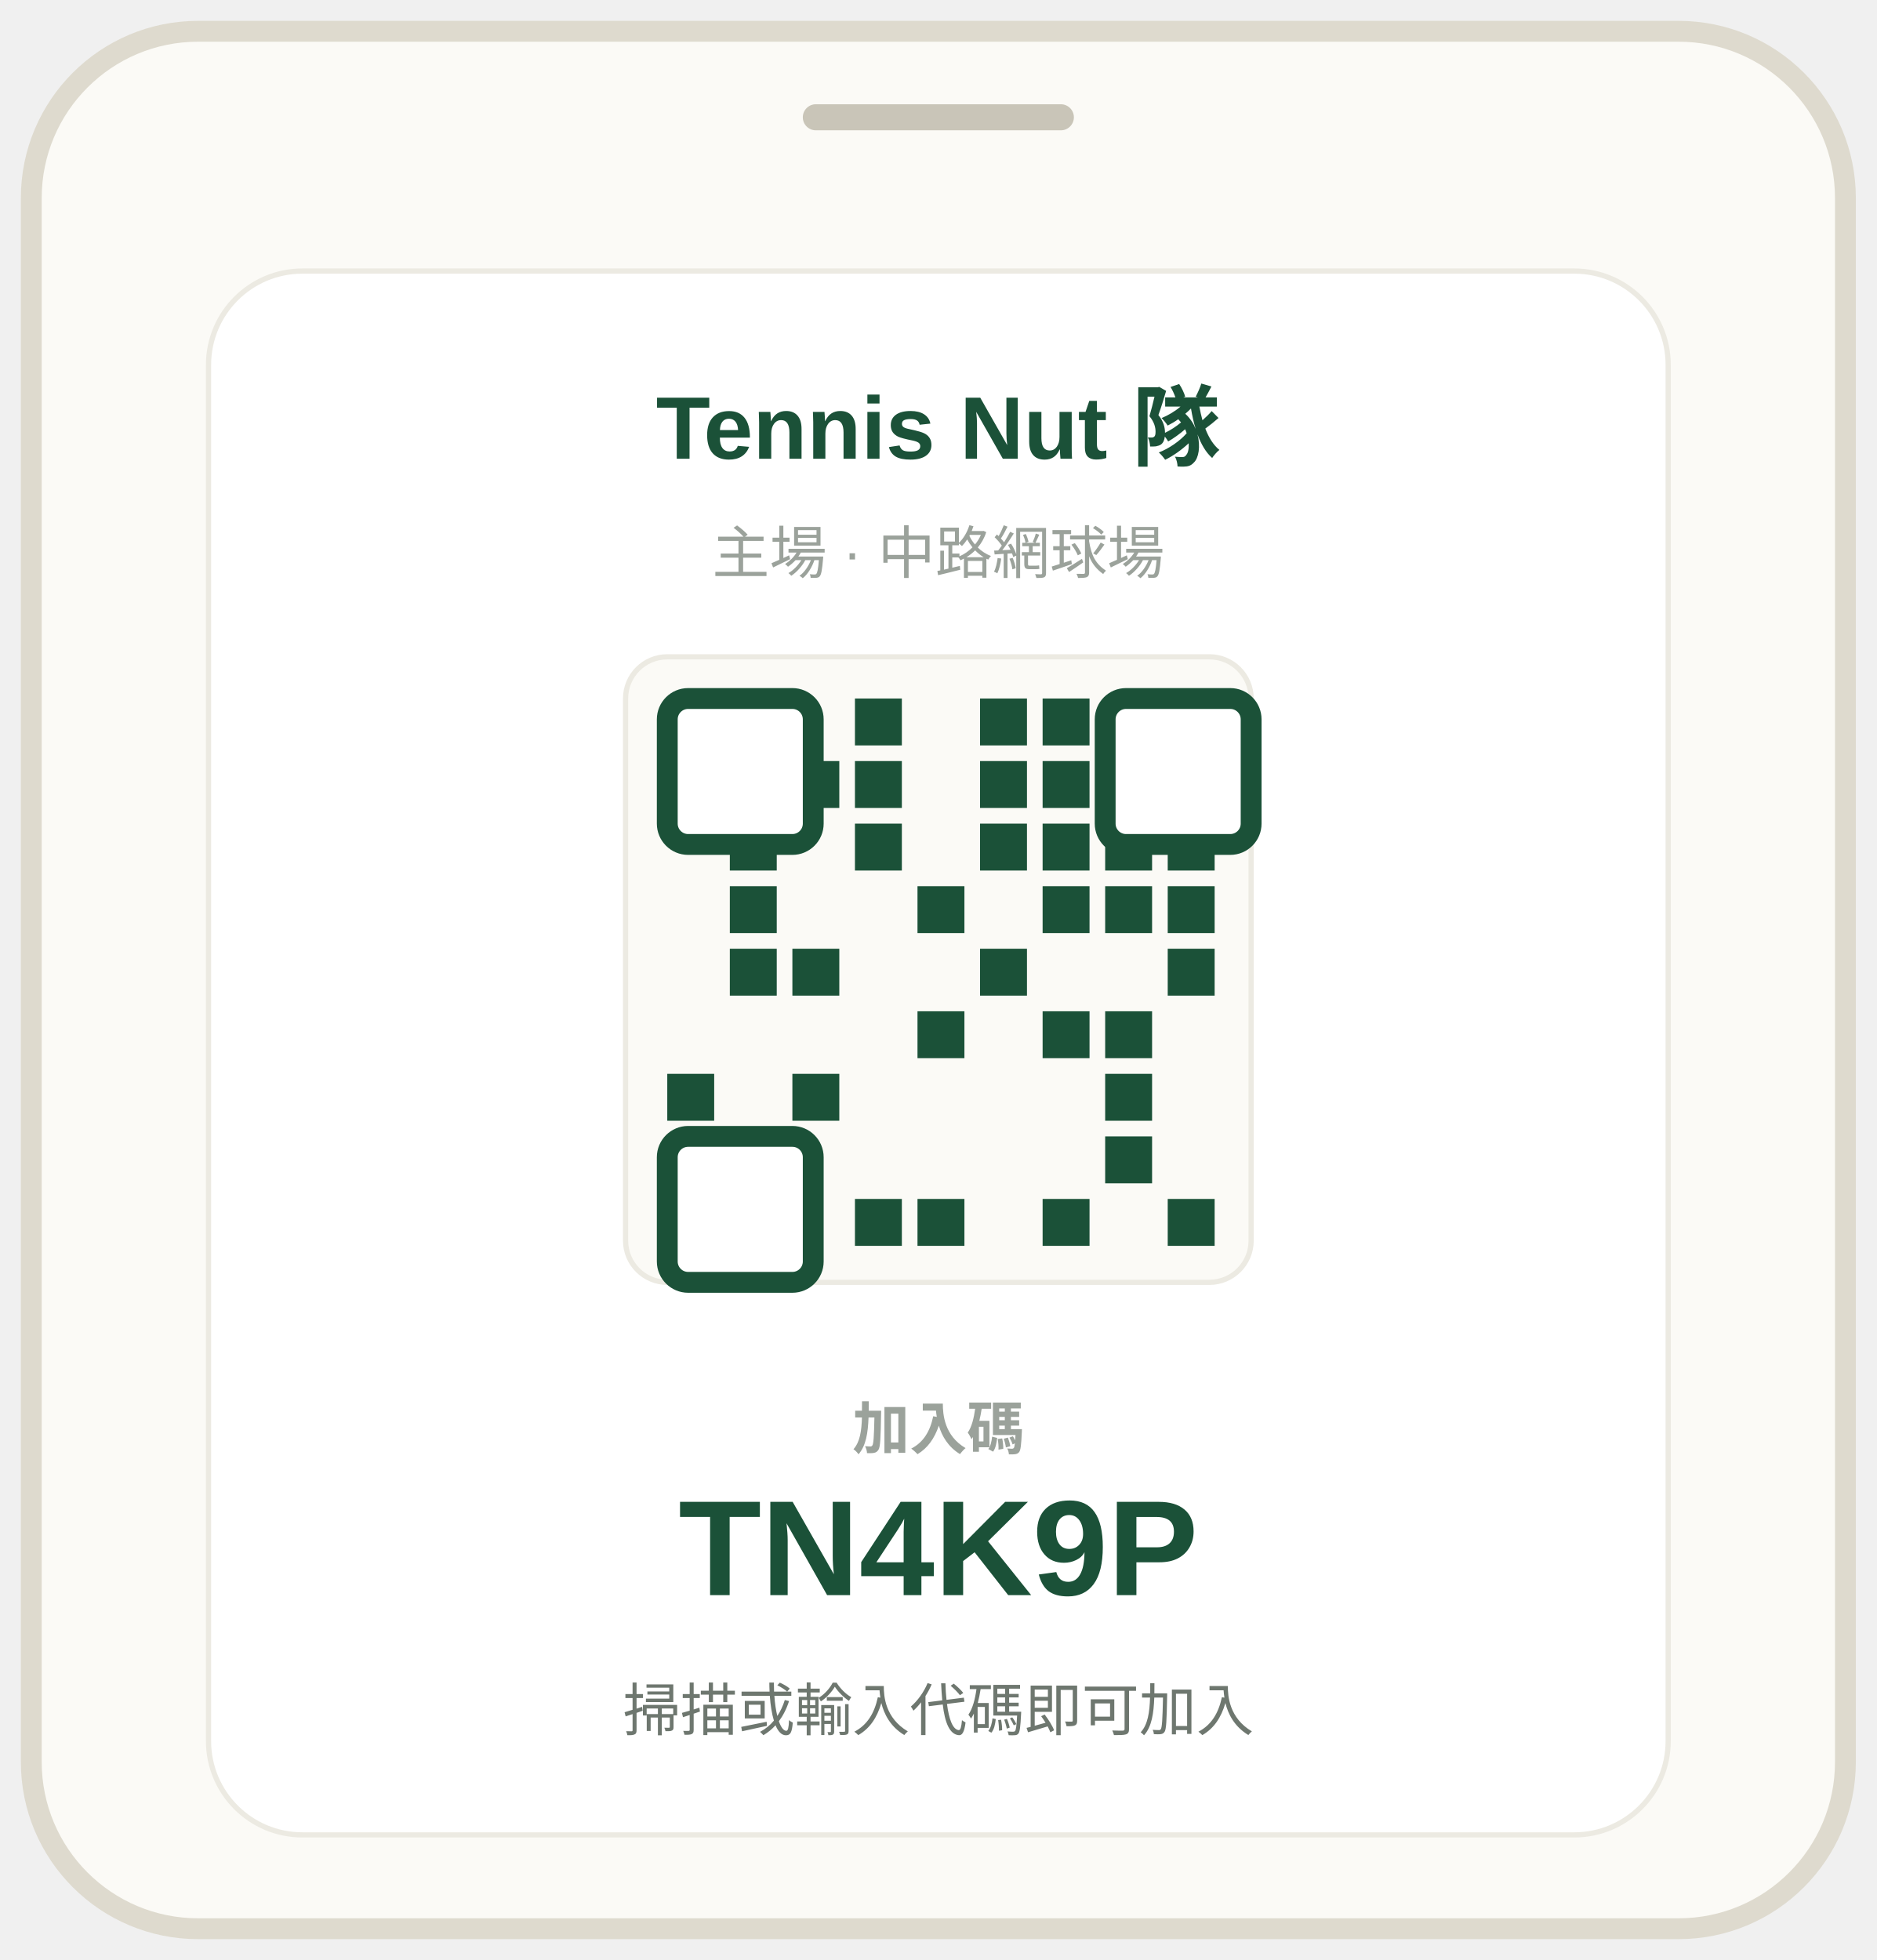
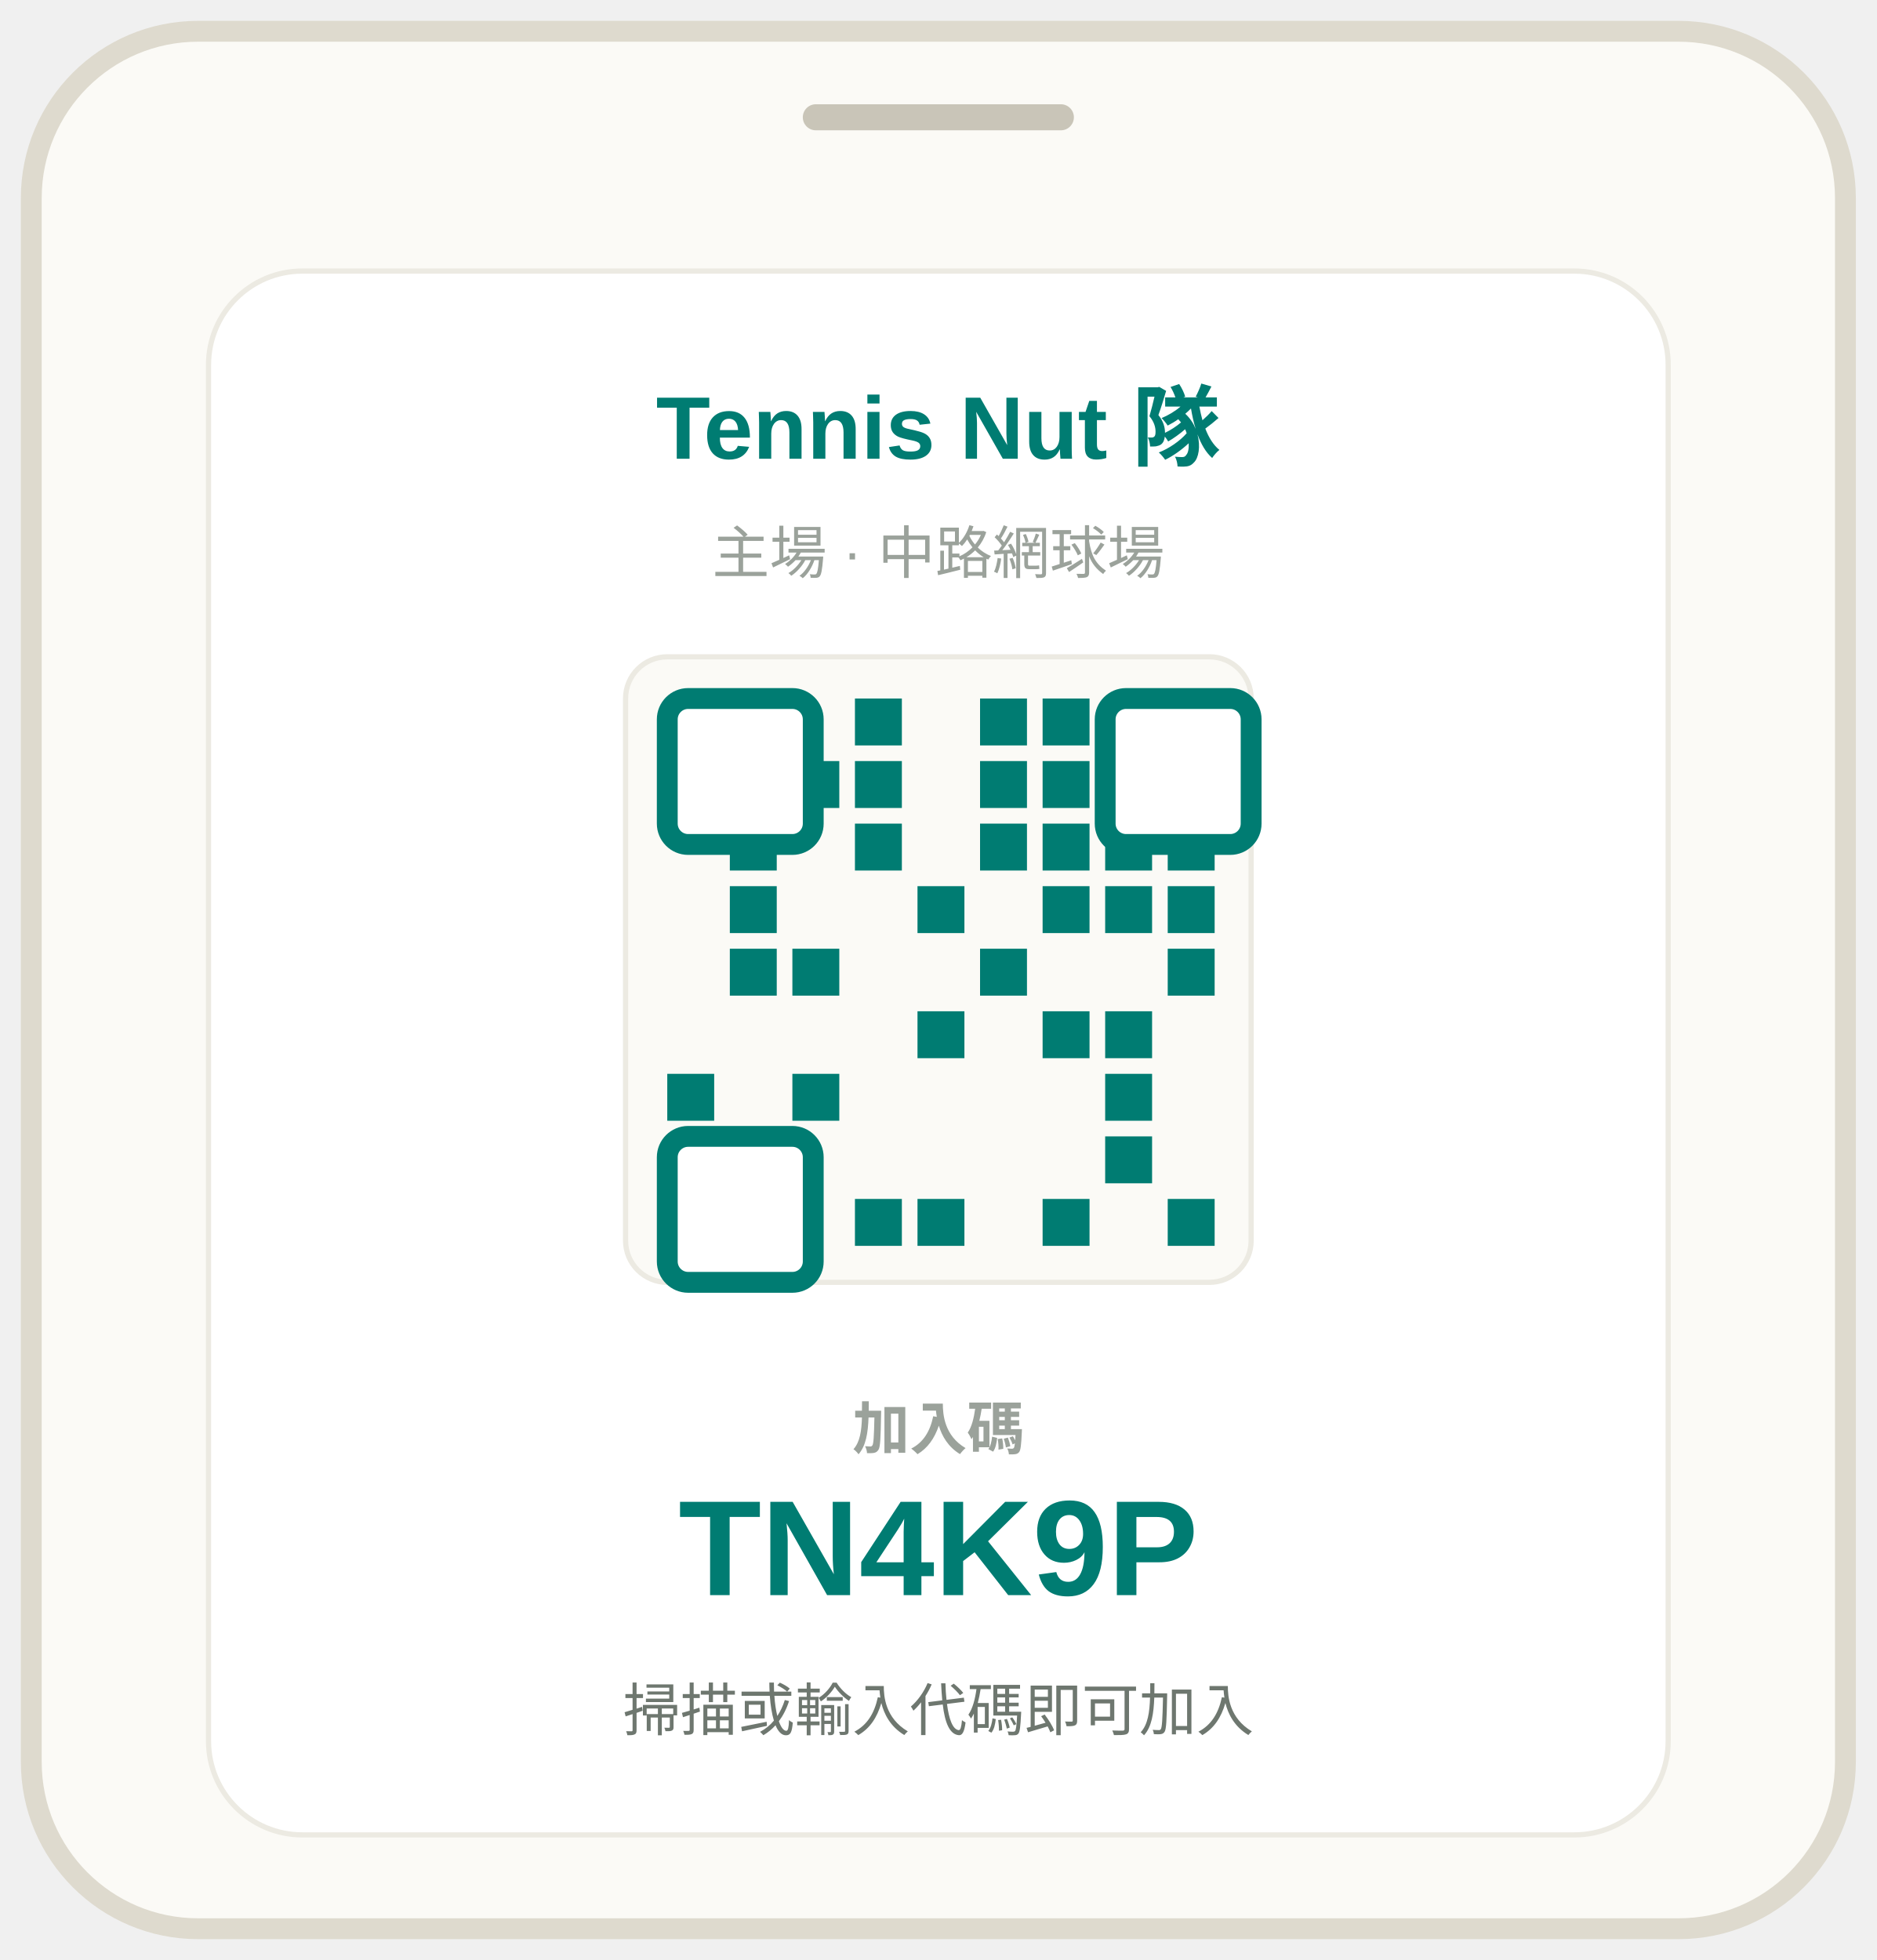
<svg xmlns="http://www.w3.org/2000/svg" viewBox="0 0 360 376" font-family="-apple-system, BlinkMacSystemFont, 'Segoe UI', 'PingFang TC', 'Noto Sans TC', 'Helvetica Neue', Arial, sans-serif">
  <rect x="4" y="4" width="352" height="368" rx="34" fill="#DEDACE" />
  <rect x="8" y="8" width="344" height="360" rx="30" fill="#FBFAF6" />
  <rect x="154.0" y="20" width="52" height="5" rx="2.5" fill="#C9C5B8" />
  <rect x="40" y="52" width="280" height="300" rx="18" fill="#FFFFFF" stroke="#ECEAE2" />
-   <text x="180" y="88" font-size="17" fill="#1B5138" font-weight="800" text-anchor="middle">Tennis Nut 隊</text>
+   <text x="180" y="88" font-size="17" fill="#007C72" font-weight="800" text-anchor="middle">Tennis Nut 隊</text>
  <text x="180" y="110" font-size="11" fill="#9BA29B" font-weight="500" text-anchor="middle">主場 · 中路網球場</text>
  <rect x="120" y="126" width="120" height="120" rx="8" fill="#FBFAF6" stroke="#ECEAE2" />
-   <rect x="128" y="134" width="9" height="9" fill="#1B5138" />
-   <rect x="140" y="134" width="9" height="9" fill="#1B5138" />
-   <rect x="164" y="134" width="9" height="9" fill="#1B5138" />
-   <rect x="188" y="134" width="9" height="9" fill="#1B5138" />
-   <rect x="200" y="134" width="9" height="9" fill="#1B5138" />
-   <rect x="224" y="134" width="9" height="9" fill="#1B5138" />
-   <rect x="128" y="146" width="9" height="9" fill="#1B5138" />
-   <rect x="140" y="146" width="9" height="9" fill="#1B5138" />
-   <rect x="152" y="146" width="9" height="9" fill="#1B5138" />
-   <rect x="164" y="146" width="9" height="9" fill="#1B5138" />
-   <rect x="188" y="146" width="9" height="9" fill="#1B5138" />
-   <rect x="200" y="146" width="9" height="9" fill="#1B5138" />
-   <rect x="140" y="158" width="9" height="9" fill="#1B5138" />
-   <rect x="164" y="158" width="9" height="9" fill="#1B5138" />
-   <rect x="188" y="158" width="9" height="9" fill="#1B5138" />
-   <rect x="200" y="158" width="9" height="9" fill="#1B5138" />
-   <rect x="212" y="158" width="9" height="9" fill="#1B5138" />
-   <rect x="224" y="158" width="9" height="9" fill="#1B5138" />
-   <rect x="140" y="170" width="9" height="9" fill="#1B5138" />
-   <rect x="176" y="170" width="9" height="9" fill="#1B5138" />
-   <rect x="200" y="170" width="9" height="9" fill="#1B5138" />
-   <rect x="212" y="170" width="9" height="9" fill="#1B5138" />
-   <rect x="224" y="170" width="9" height="9" fill="#1B5138" />
-   <rect x="140" y="182" width="9" height="9" fill="#1B5138" />
-   <rect x="152" y="182" width="9" height="9" fill="#1B5138" />
-   <rect x="188" y="182" width="9" height="9" fill="#1B5138" />
-   <rect x="224" y="182" width="9" height="9" fill="#1B5138" />
-   <rect x="176" y="194" width="9" height="9" fill="#1B5138" />
-   <rect x="200" y="194" width="9" height="9" fill="#1B5138" />
-   <rect x="212" y="194" width="9" height="9" fill="#1B5138" />
-   <rect x="128" y="206" width="9" height="9" fill="#1B5138" />
-   <rect x="152" y="206" width="9" height="9" fill="#1B5138" />
-   <rect x="212" y="206" width="9" height="9" fill="#1B5138" />
-   <rect x="212" y="218" width="9" height="9" fill="#1B5138" />
-   <rect x="164" y="230" width="9" height="9" fill="#1B5138" />
-   <rect x="176" y="230" width="9" height="9" fill="#1B5138" />
-   <rect x="200" y="230" width="9" height="9" fill="#1B5138" />
-   <rect x="224" y="230" width="9" height="9" fill="#1B5138" />
-   <rect x="128" y="134" width="28" height="28" rx="4" fill="#FFFFFF" stroke="#1B5138" stroke-width="4" />
-   <rect x="212" y="134" width="28" height="28" rx="4" fill="#FFFFFF" stroke="#1B5138" stroke-width="4" />
-   <rect x="128" y="218" width="28" height="28" rx="4" fill="#FFFFFF" stroke="#1B5138" stroke-width="4" />
+   <rect x="128" y="134" width="9" height="9" fill="#007C72" />
+   <rect x="140" y="134" width="9" height="9" fill="#007C72" />
+   <rect x="164" y="134" width="9" height="9" fill="#007C72" />
+   <rect x="188" y="134" width="9" height="9" fill="#007C72" />
+   <rect x="200" y="134" width="9" height="9" fill="#007C72" />
+   <rect x="224" y="134" width="9" height="9" fill="#007C72" />
+   <rect x="128" y="146" width="9" height="9" fill="#007C72" />
+   <rect x="140" y="146" width="9" height="9" fill="#007C72" />
+   <rect x="152" y="146" width="9" height="9" fill="#007C72" />
+   <rect x="164" y="146" width="9" height="9" fill="#007C72" />
+   <rect x="188" y="146" width="9" height="9" fill="#007C72" />
+   <rect x="200" y="146" width="9" height="9" fill="#007C72" />
+   <rect x="140" y="158" width="9" height="9" fill="#007C72" />
+   <rect x="164" y="158" width="9" height="9" fill="#007C72" />
+   <rect x="188" y="158" width="9" height="9" fill="#007C72" />
+   <rect x="200" y="158" width="9" height="9" fill="#007C72" />
+   <rect x="212" y="158" width="9" height="9" fill="#007C72" />
+   <rect x="224" y="158" width="9" height="9" fill="#007C72" />
+   <rect x="140" y="170" width="9" height="9" fill="#007C72" />
+   <rect x="176" y="170" width="9" height="9" fill="#007C72" />
+   <rect x="200" y="170" width="9" height="9" fill="#007C72" />
+   <rect x="212" y="170" width="9" height="9" fill="#007C72" />
+   <rect x="224" y="170" width="9" height="9" fill="#007C72" />
+   <rect x="140" y="182" width="9" height="9" fill="#007C72" />
+   <rect x="152" y="182" width="9" height="9" fill="#007C72" />
+   <rect x="188" y="182" width="9" height="9" fill="#007C72" />
+   <rect x="224" y="182" width="9" height="9" fill="#007C72" />
+   <rect x="176" y="194" width="9" height="9" fill="#007C72" />
+   <rect x="200" y="194" width="9" height="9" fill="#007C72" />
+   <rect x="212" y="194" width="9" height="9" fill="#007C72" />
+   <rect x="128" y="206" width="9" height="9" fill="#007C72" />
+   <rect x="152" y="206" width="9" height="9" fill="#007C72" />
+   <rect x="212" y="206" width="9" height="9" fill="#007C72" />
+   <rect x="212" y="218" width="9" height="9" fill="#007C72" />
+   <rect x="164" y="230" width="9" height="9" fill="#007C72" />
+   <rect x="176" y="230" width="9" height="9" fill="#007C72" />
+   <rect x="200" y="230" width="9" height="9" fill="#007C72" />
+   <rect x="224" y="230" width="9" height="9" fill="#007C72" />
+   <rect x="128" y="134" width="28" height="28" rx="4" fill="#FFFFFF" stroke="#007C72" stroke-width="4" />
+   <rect x="212" y="134" width="28" height="28" rx="4" fill="#FFFFFF" stroke="#007C72" stroke-width="4" />
+   <rect x="128" y="218" width="28" height="28" rx="4" fill="#FFFFFF" stroke="#007C72" stroke-width="4" />
  <text x="180" y="278" font-size="11" fill="#9BA29B" font-weight="600" text-anchor="middle">加入碼</text>
-   <text x="180" y="306" font-size="26" fill="#1B5138" font-weight="900" text-anchor="middle">TN4K9P</text>
+   <text x="180" y="306" font-size="26" fill="#007C72" font-weight="900" text-anchor="middle">TN4K9P</text>
  <text x="180" y="332" font-size="11" fill="#6E776F" font-weight="500" text-anchor="middle">掃描或輸入代碼即可加入</text>
</svg>
